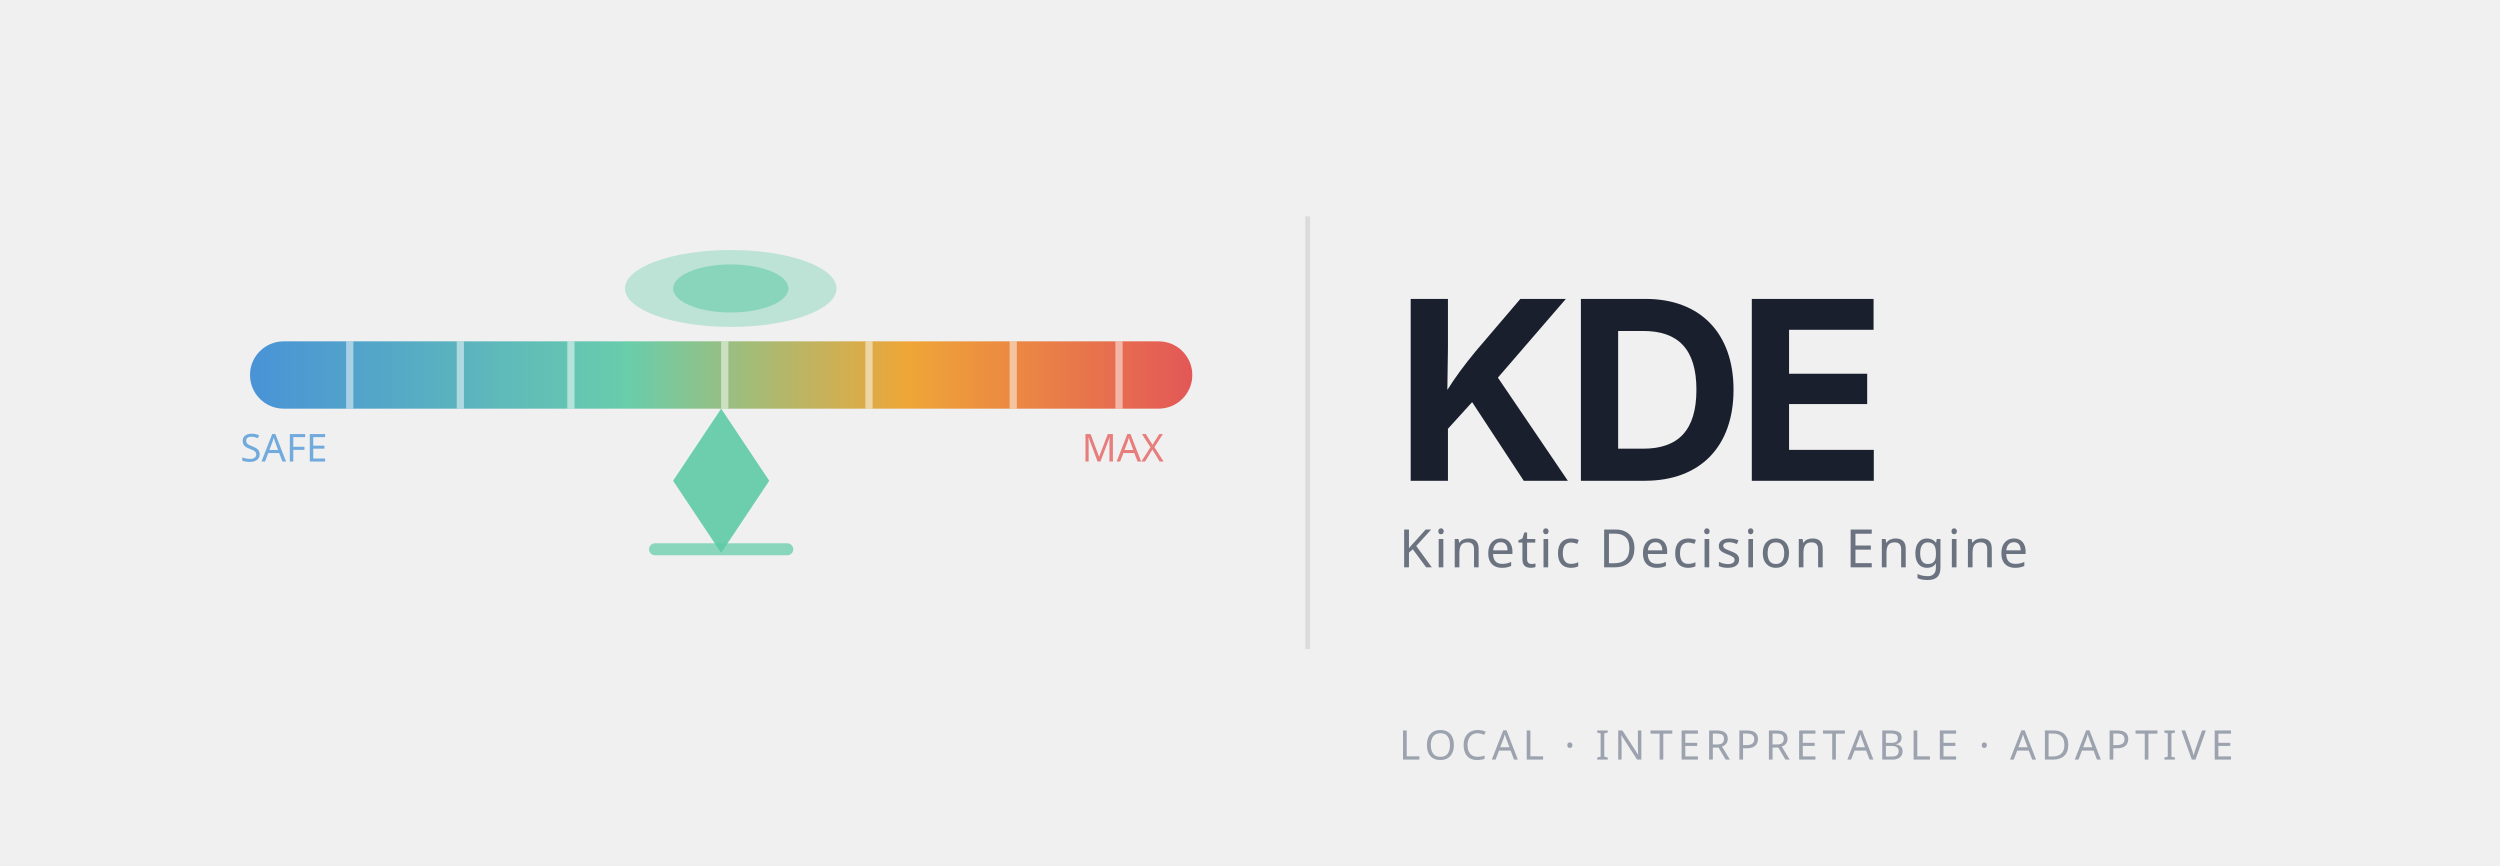
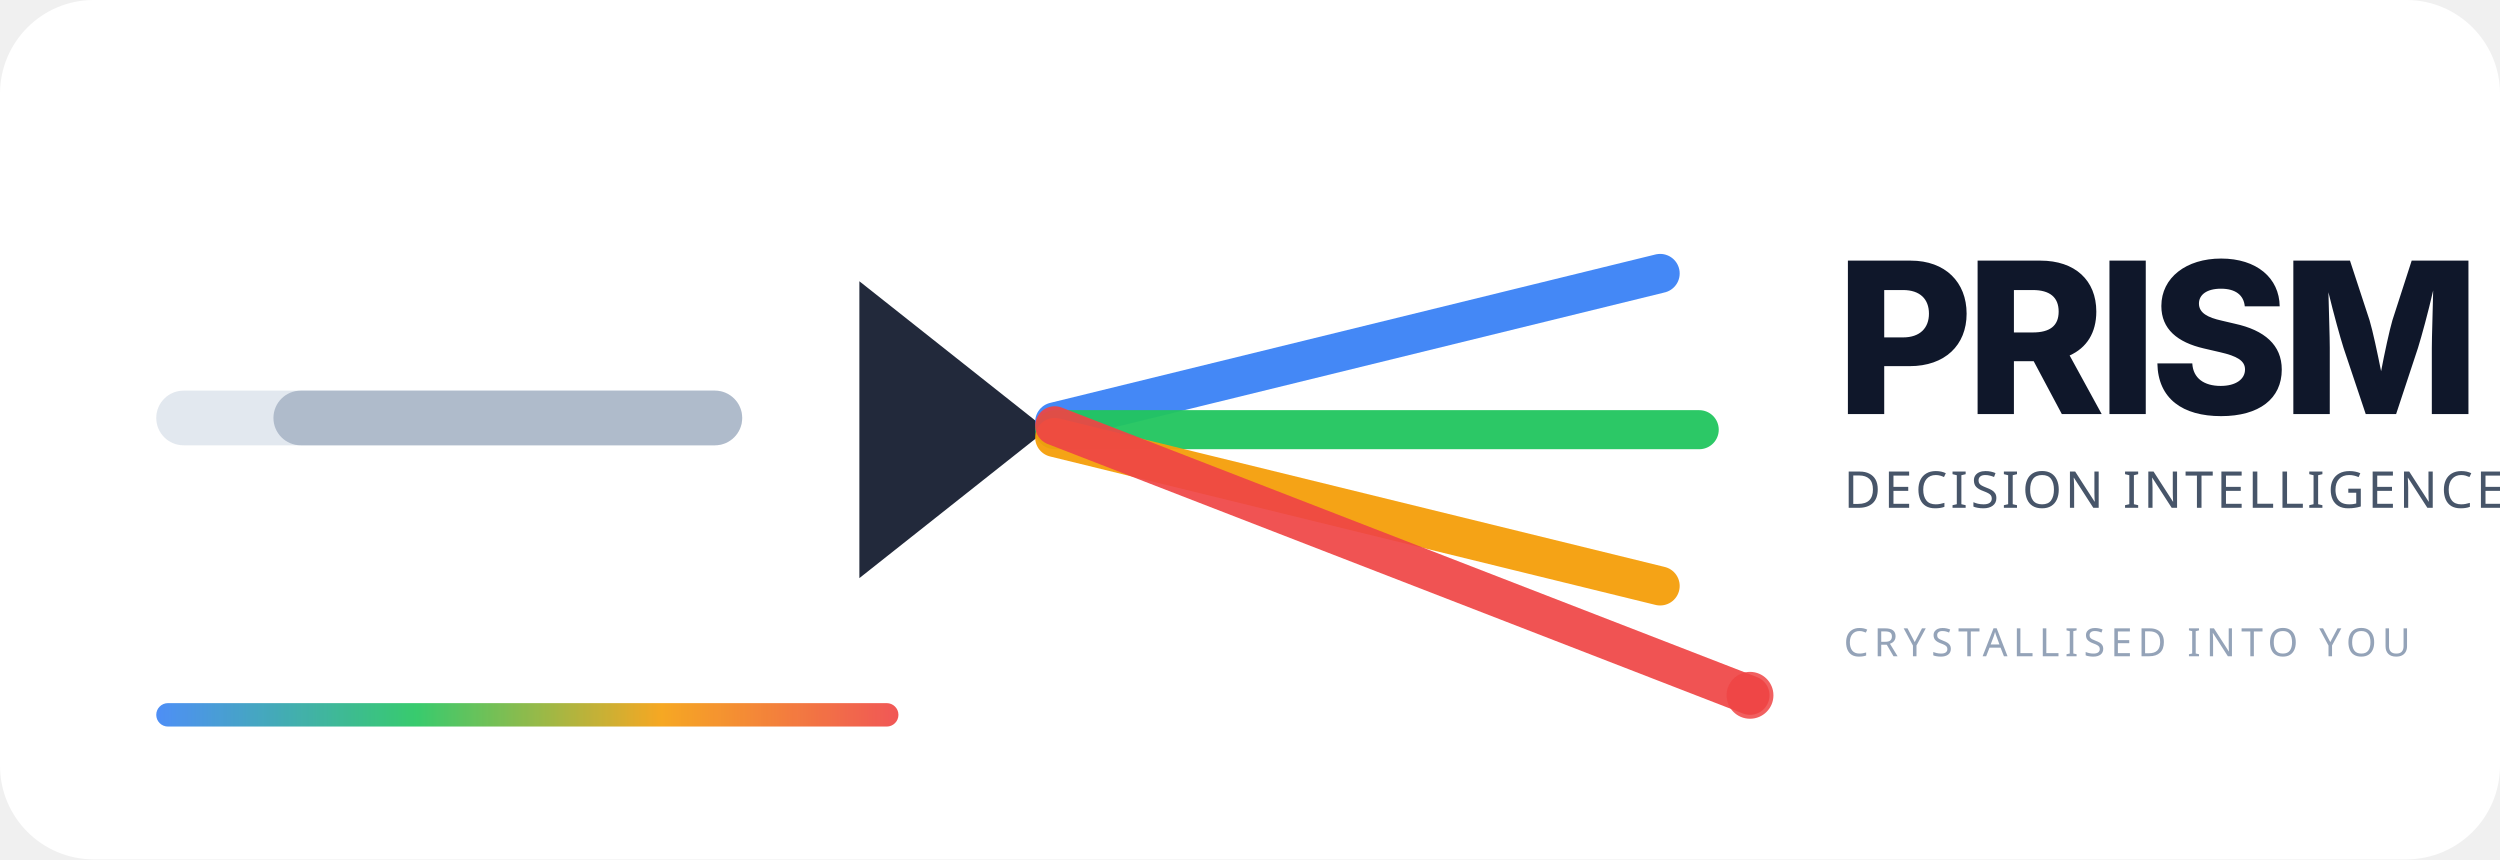
- <svg xmlns="http://www.w3.org/2000/svg" viewBox="0 0 520 180">
+ <svg xmlns="http://www.w3.org/2000/svg" viewBox="0 0 640 220" role="img" aria-labelledby="title desc">
  <defs>
    <linearGradient id="beam" x1="0%" y1="0%" x2="100%" y2="0%">
-       <stop offset="0%" stop-color="#3B8BD4" />
-       <stop offset="40%" stop-color="#5DCAA5" />
-       <stop offset="70%" stop-color="#EF9F27" />
-       <stop offset="100%" stop-color="#E24B4A" />
+       <stop offset="0%" stop-color="#3B82F6" />
+       <stop offset="35%" stop-color="#22C55E" />
+       <stop offset="68%" stop-color="#F59E0B" />
+       <stop offset="100%" stop-color="#EF4444" />
    </linearGradient>
  </defs>
-   <rect x="52" y="71" width="196" height="14" rx="7" fill="url(#beam)" opacity="0.92" />
-   <g fill="white" opacity="0.5">
-     <rect x="72" y="71" width="1.5" height="14" />
-     <rect x="95" y="71" width="1.5" height="14" />
-     <rect x="118" y="71" width="1.5" height="14" />
-     <rect x="150" y="71" width="1.5" height="14" />
-     <rect x="180" y="71" width="1.5" height="14" />
-     <rect x="210" y="71" width="1.5" height="14" />
-     <rect x="232" y="71" width="1.5" height="14" />
-   </g>
-   <ellipse cx="152" cy="60" rx="22" ry="8" fill="#5DCAA5" opacity="0.35" />
-   <ellipse cx="152" cy="60" rx="12" ry="5" fill="#5DCAA5" opacity="0.55" />
-   <polygon points="150,85 160,100 150,115 140,100" fill="#5DCAA5" opacity="0.9" />
-   <rect x="135" y="113" width="30" height="2.5" rx="1.25" fill="#5DCAA5" opacity="0.7" />
-   <text x="50" y="96" font-family="system-ui,sans-serif" font-size="8" fill="#3B8BD4" opacity="0.7" font-weight="500">SAFE</text>
-   <text x="225" y="96" font-family="system-ui,sans-serif" font-size="8" fill="#E24B4A" opacity="0.7" font-weight="500">MAX</text>
-   <line x1="272" y1="45" x2="272" y2="135" stroke="#888" stroke-width="1" opacity="0.2" />
-   <text x="290" y="100" font-family="system-ui,-apple-system,sans-serif" font-size="52" font-weight="700" fill="#1a1f2e" letter-spacing="-2">KDE</text>
-   <text x="291" y="118" font-family="system-ui,sans-serif" font-size="11" fill="#6b7280" letter-spacing="0.5">Kinetic Decision Engine</text>
-   <text x="291" y="158" font-family="system-ui,sans-serif" font-size="8.5" fill="#9ca3af" letter-spacing="1">LOCAL · INTERPRETABLE · ADAPTIVE</text>
+   <rect width="640" height="220" rx="24" fill="#ffffff" />
+   <rect x="40" y="100" width="150" height="14" rx="7" fill="#CBD5E1" opacity="0.55" />
+   <polygon points="220,72 268,110 220,148" fill="#0F172A" opacity="0.92" />
+   <rect x="70" y="100" width="120" height="14" rx="7" fill="#94A3B8" opacity="0.65" />
+   <line x1="270" y1="108" x2="425" y2="70" stroke="#3B82F6" stroke-width="10" stroke-linecap="round" opacity="0.95" />
+   <line x1="270" y1="110" x2="435" y2="110" stroke="#22C55E" stroke-width="10" stroke-linecap="round" opacity="0.95" />
+   <line x1="270" y1="112" x2="425" y2="150" stroke="#F59E0B" stroke-width="10" stroke-linecap="round" opacity="0.95" />
+   <line x1="270" y1="109" x2="448" y2="178" stroke="#EF4444" stroke-width="10" stroke-linecap="round" opacity="0.92" />
+   <circle cx="448" cy="178" r="6" fill="#EF4444" opacity="0.85" />
+   <text x="470" y="106" font-family="system-ui,-apple-system,BlinkMacSystemFont,sans-serif" font-size="54" font-weight="800" fill="#0F172A" letter-spacing="-2">PRISM</text>
+   <text x="472" y="130" font-family="system-ui,sans-serif" font-size="13" fill="#475569" letter-spacing="0.8">DECISION INTELLIGENCE</text>
+   <text x="472" y="168" font-family="system-ui,sans-serif" font-size="10" fill="#94A3B8" letter-spacing="1.4">CRYSTALLISED INTO YOU</text>
+   <rect x="40" y="180" width="190" height="6" rx="3" fill="url(#beam)" opacity="0.9" />
</svg>
